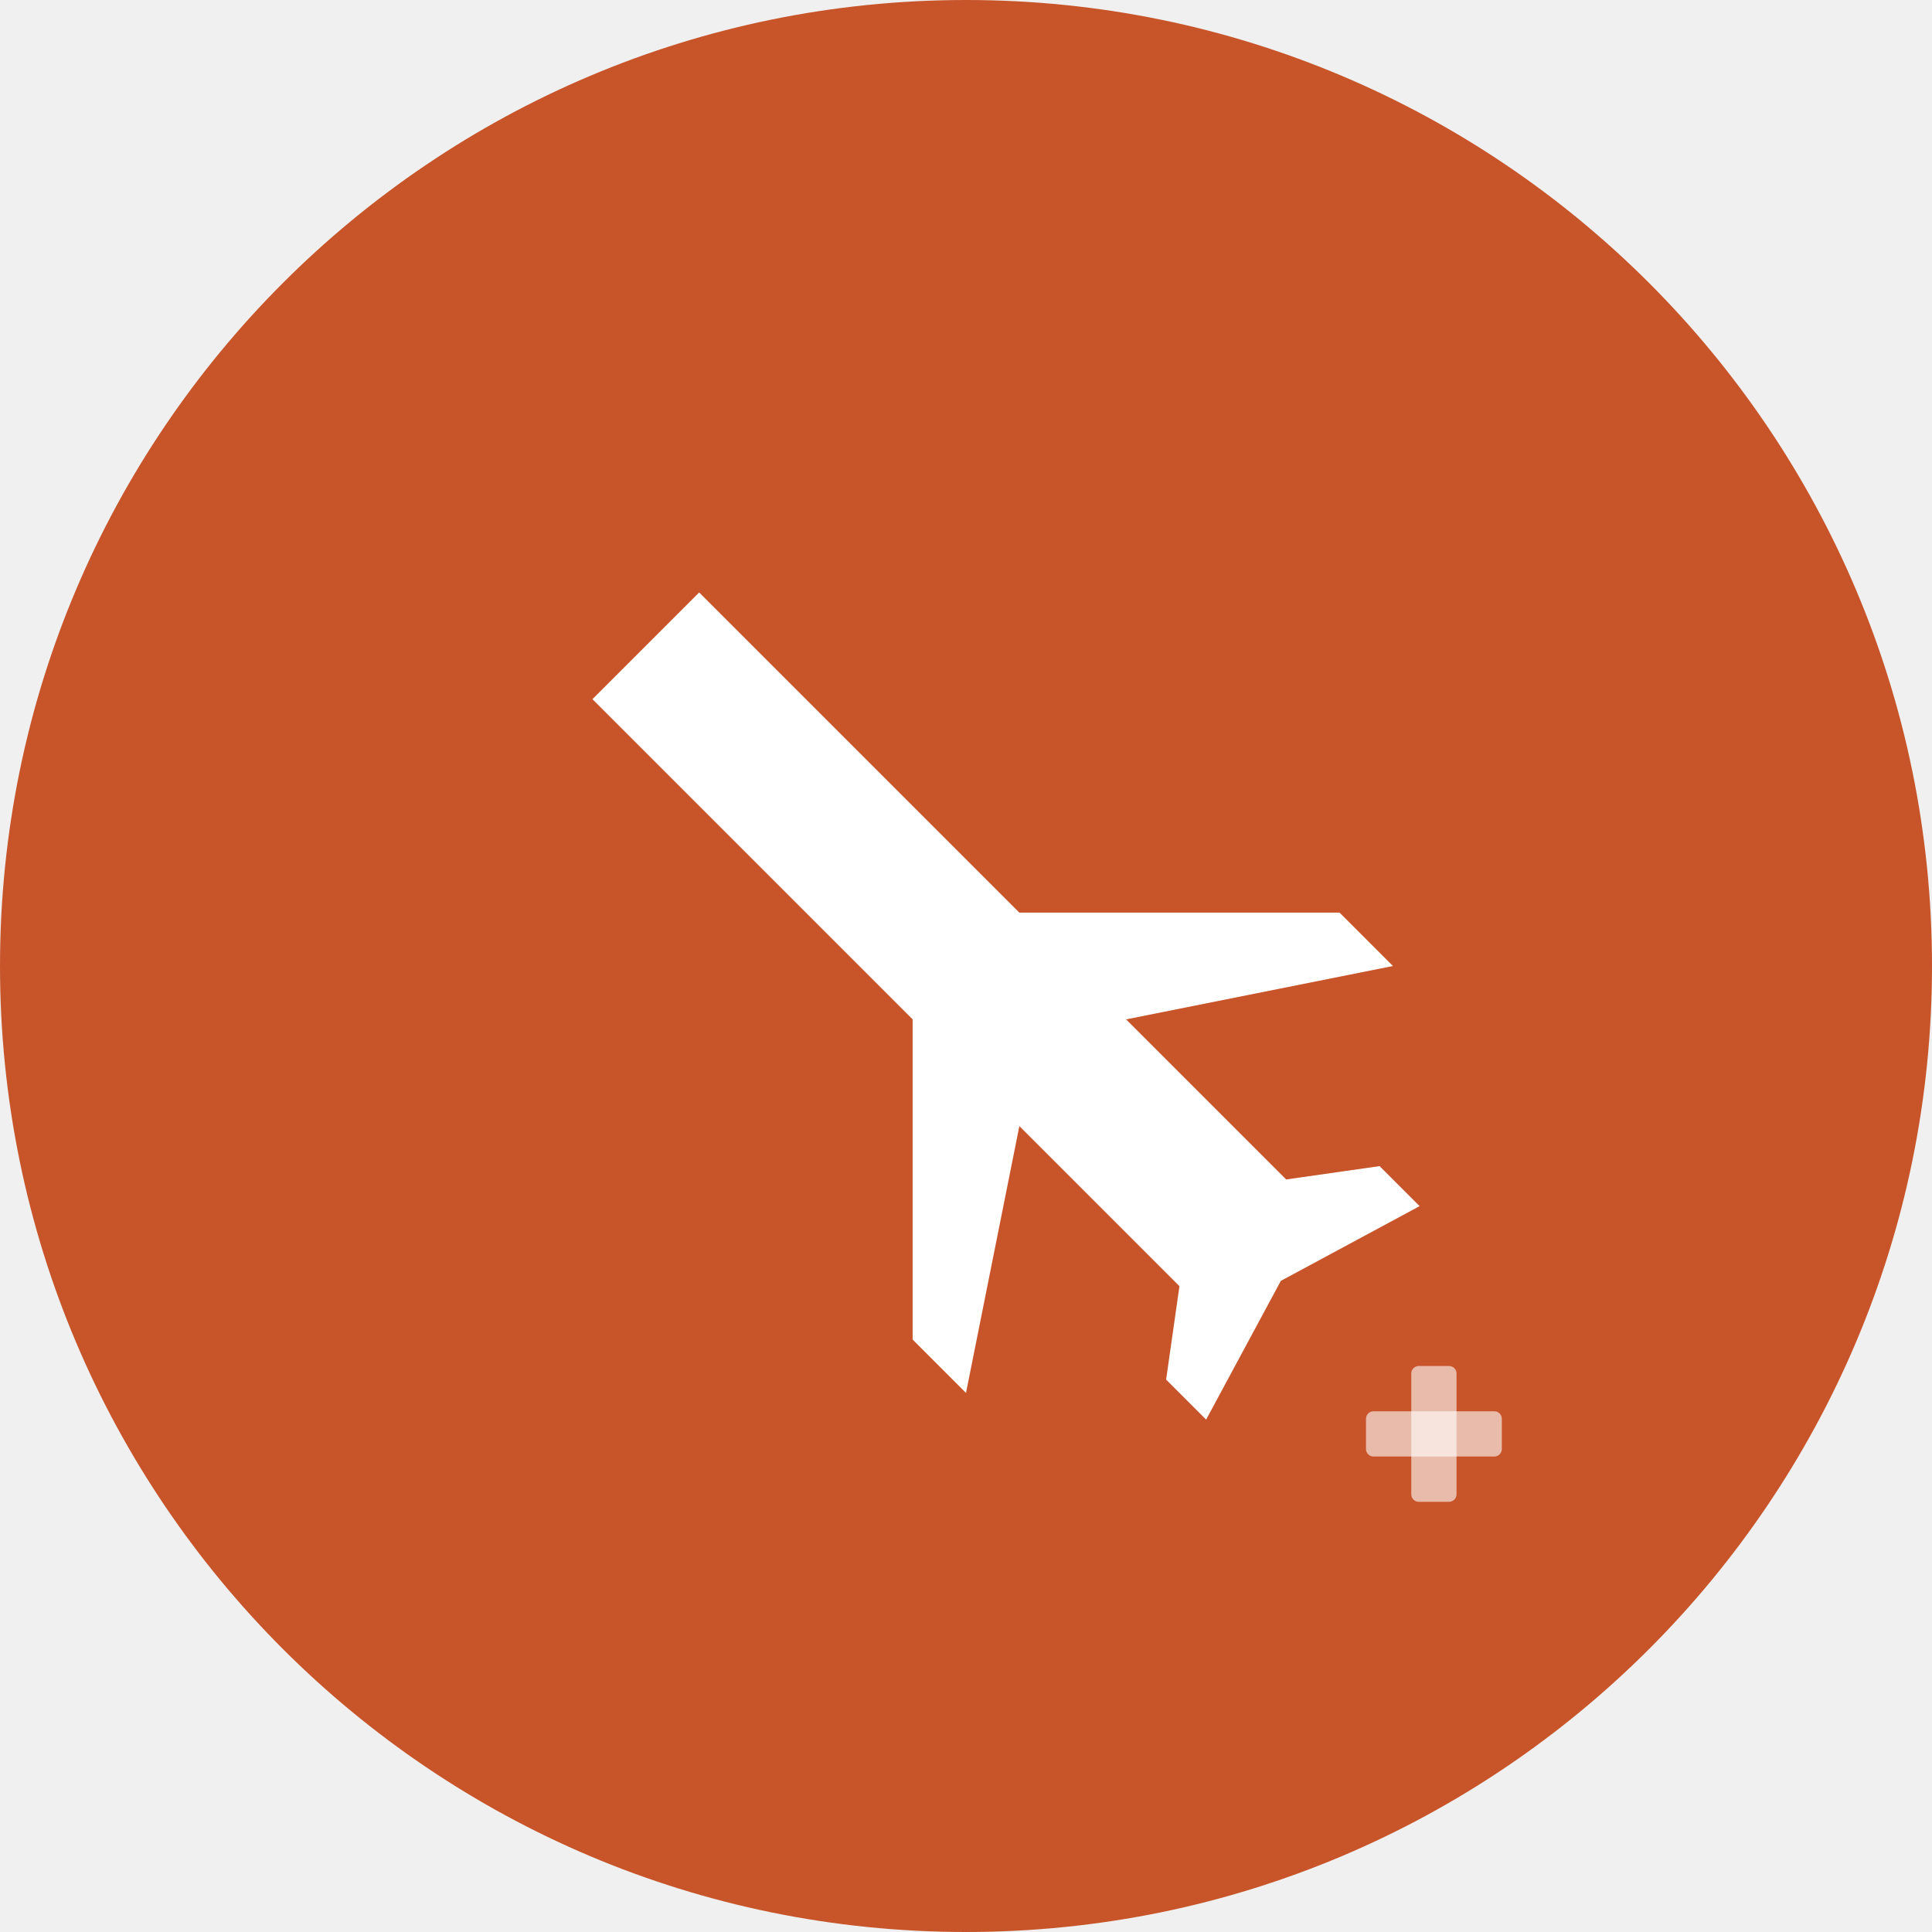
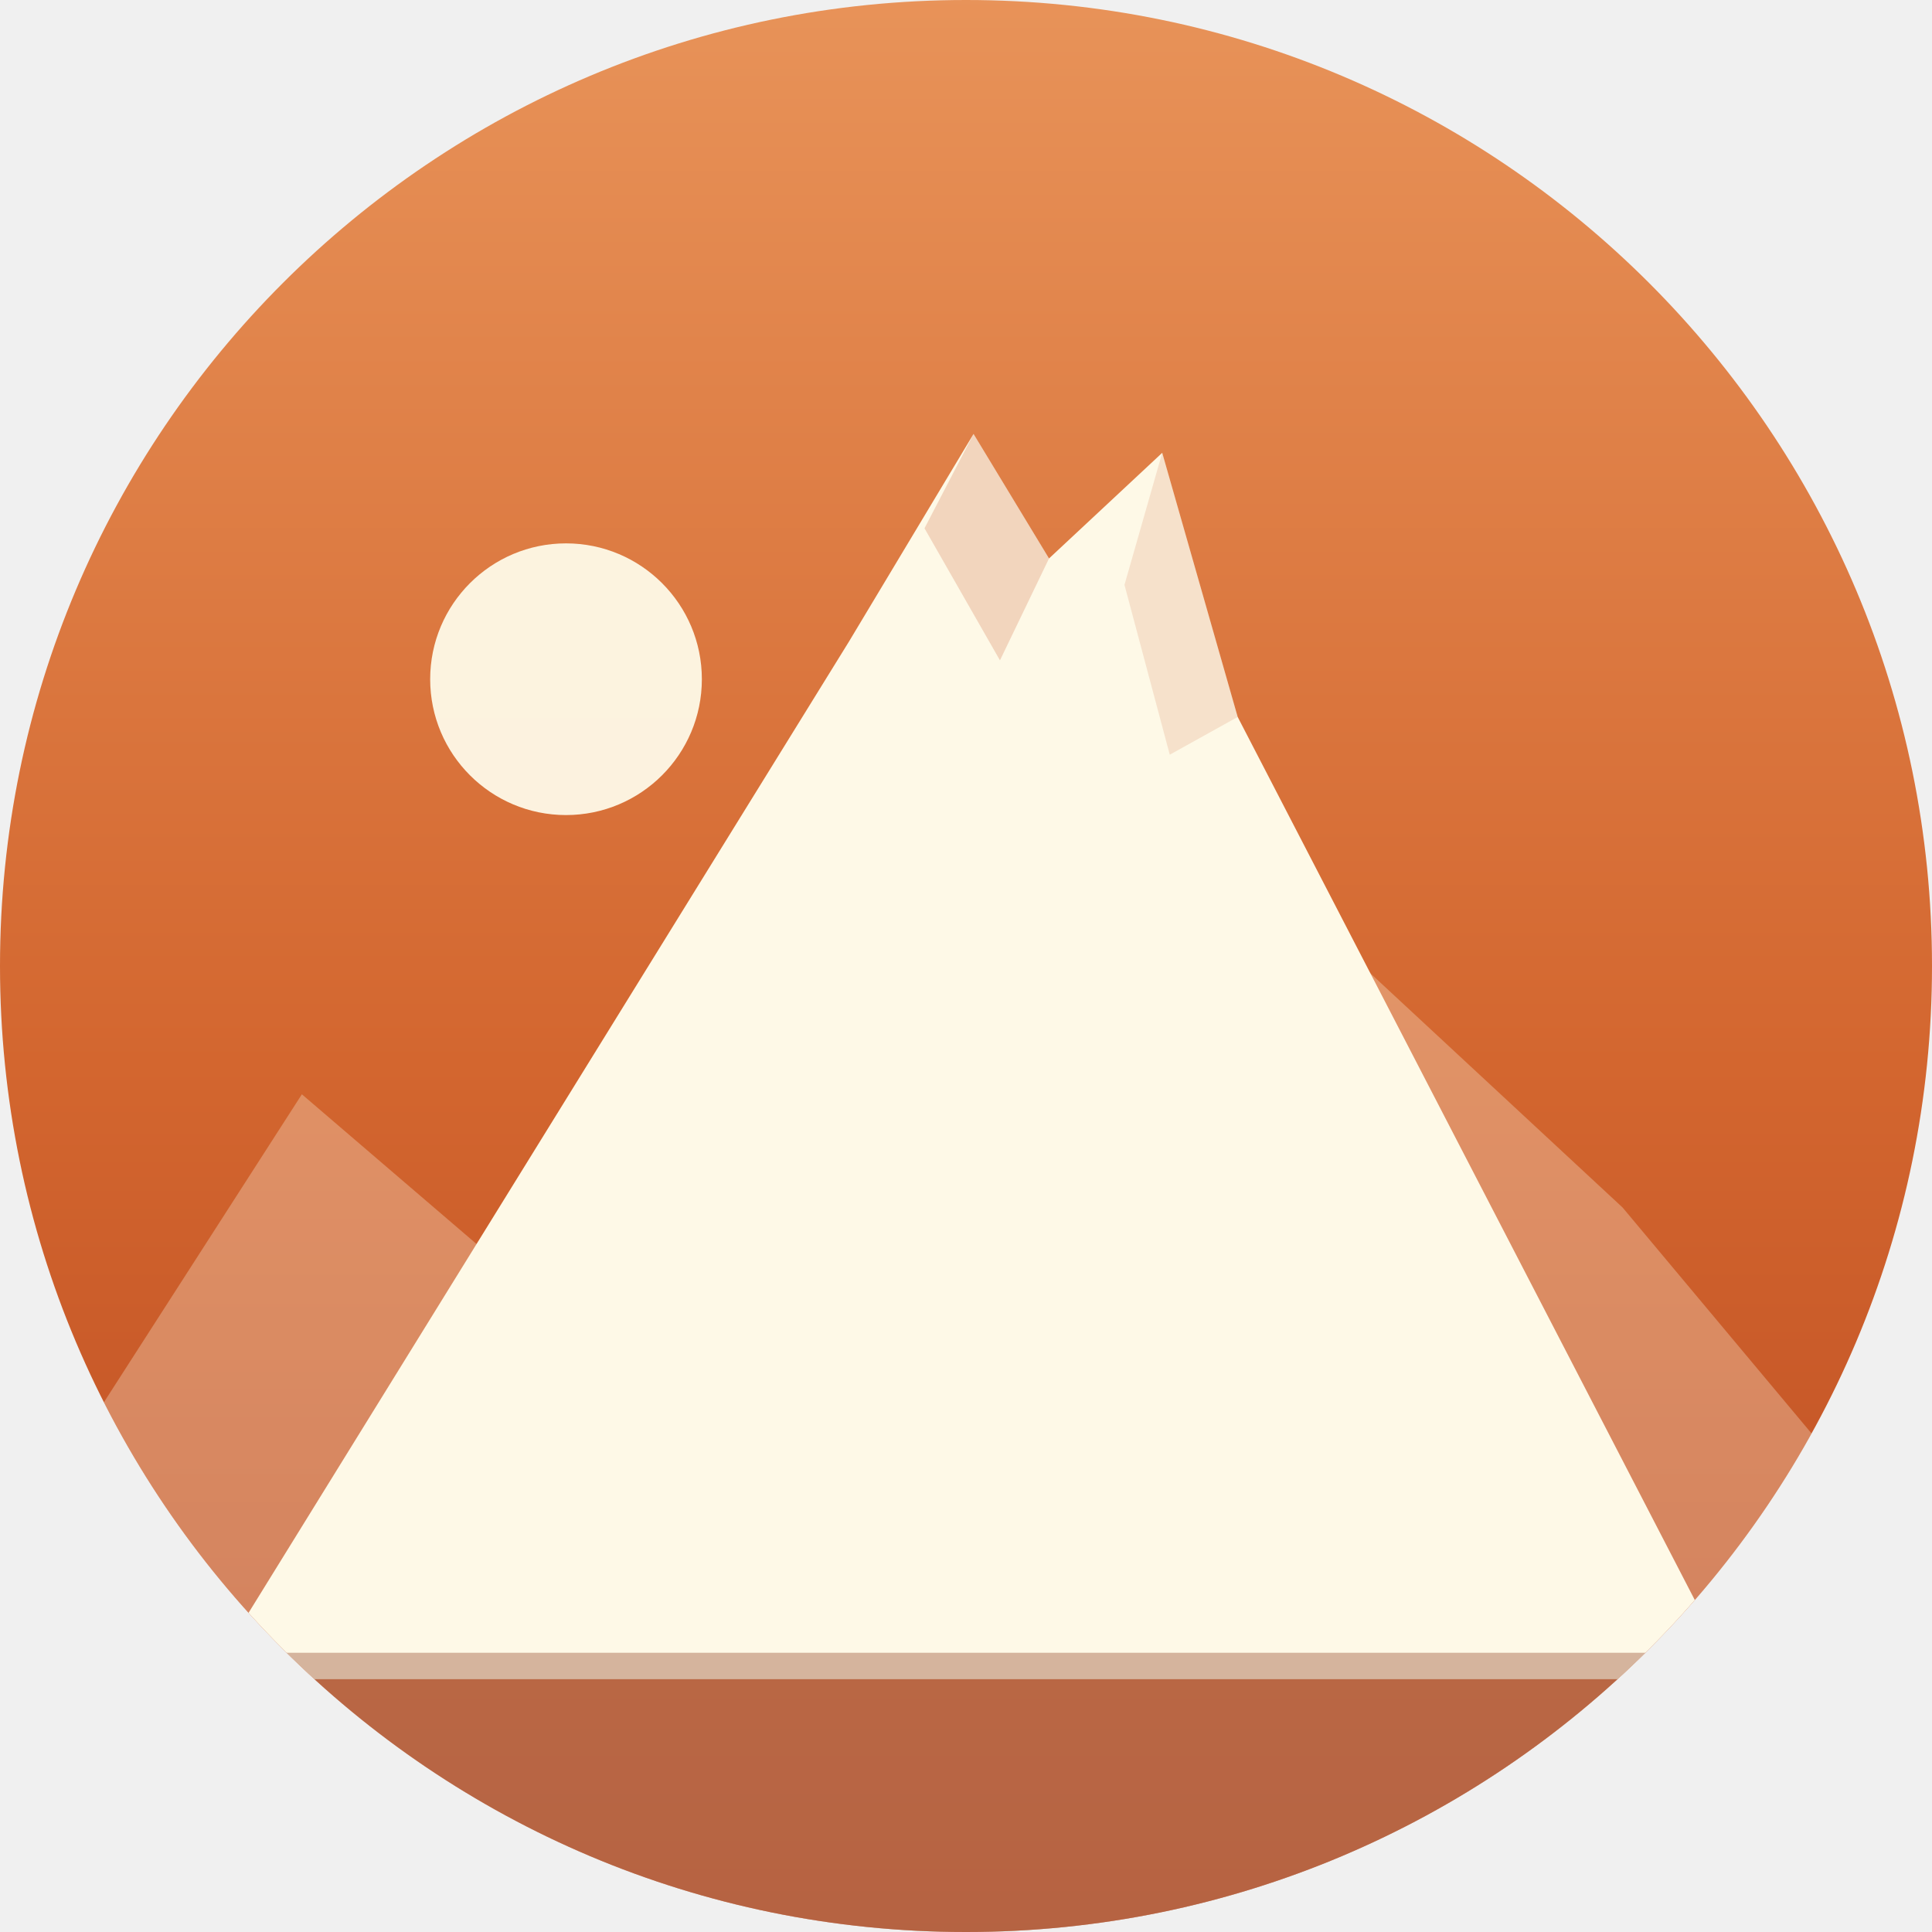
<svg xmlns="http://www.w3.org/2000/svg" viewBox="0 0 512 512" width="512" height="512">
-   <circle cx="256" cy="256" r="256" fill="#C8552A" />
-   <g transform="translate(256,256) rotate(-45)">
-     <path d="M-20,-120 L20,-120 L20,0 L80,60 L80,80 L20,40 L20,100 L40,115 L40,130 L0,118 L-40,130 L-40,115 L-20,100 L-20,40 L-80,80 L-80,60 L-20,0 Z" fill="white" />
-   </g>
-   <g transform="translate(380,380)">
-     <rect x="-18" y="-6" width="36" height="12" rx="2" fill="rgba(255,255,255,0.6)" />
-     <rect x="-6" y="-18" width="12" height="36" rx="2" fill="rgba(255,255,255,0.6)" />
+   <defs>
+     <clipPath id="circleClip">
+       <circle cx="256" cy="256" r="256" />
+     </clipPath>
+     <linearGradient id="skyGrad" x1="0" y1="0" x2="0" y2="1">
+       <stop offset="0%" stop-color="#E89359" />
+       <stop offset="55%" stop-color="#D3662F" />
+       <stop offset="100%" stop-color="#B8471F" />
+     </linearGradient>
+   </defs>
+   <g clip-path="url(#circleClip)">
+     <rect width="512" height="512" fill="url(#skyGrad)" />
+     <circle cx="150" cy="180" r="36" fill="#FEF9E7" opacity="0.95" />
+     <path d="M -10,430 L 80,290 L 150,350 L 220,270 L 290,340 L 360,255 L 430,320 L 522,430 L 522,522 L -10,522 Z" fill="#FEF9E7" opacity="0.3" />
+     <path d="M 55,445 L 225,170 L 258,115 L 278,148 L 308,120 L 328,190 L 460,445 Z" fill="#FEF9E7" />
+     <path d="M 258,115 L 278,148 L 265,175 L 245,140 Z" fill="#C8552A" opacity="0.22" />
+     <path d="M 308,120 L 328,190 L 310,200 L 298,155 Z" fill="#C8552A" opacity="0.15" />
+     <rect x="0" y="438" width="512" height="90" fill="#8A3415" opacity="0.35" />
  </g>
</svg>
